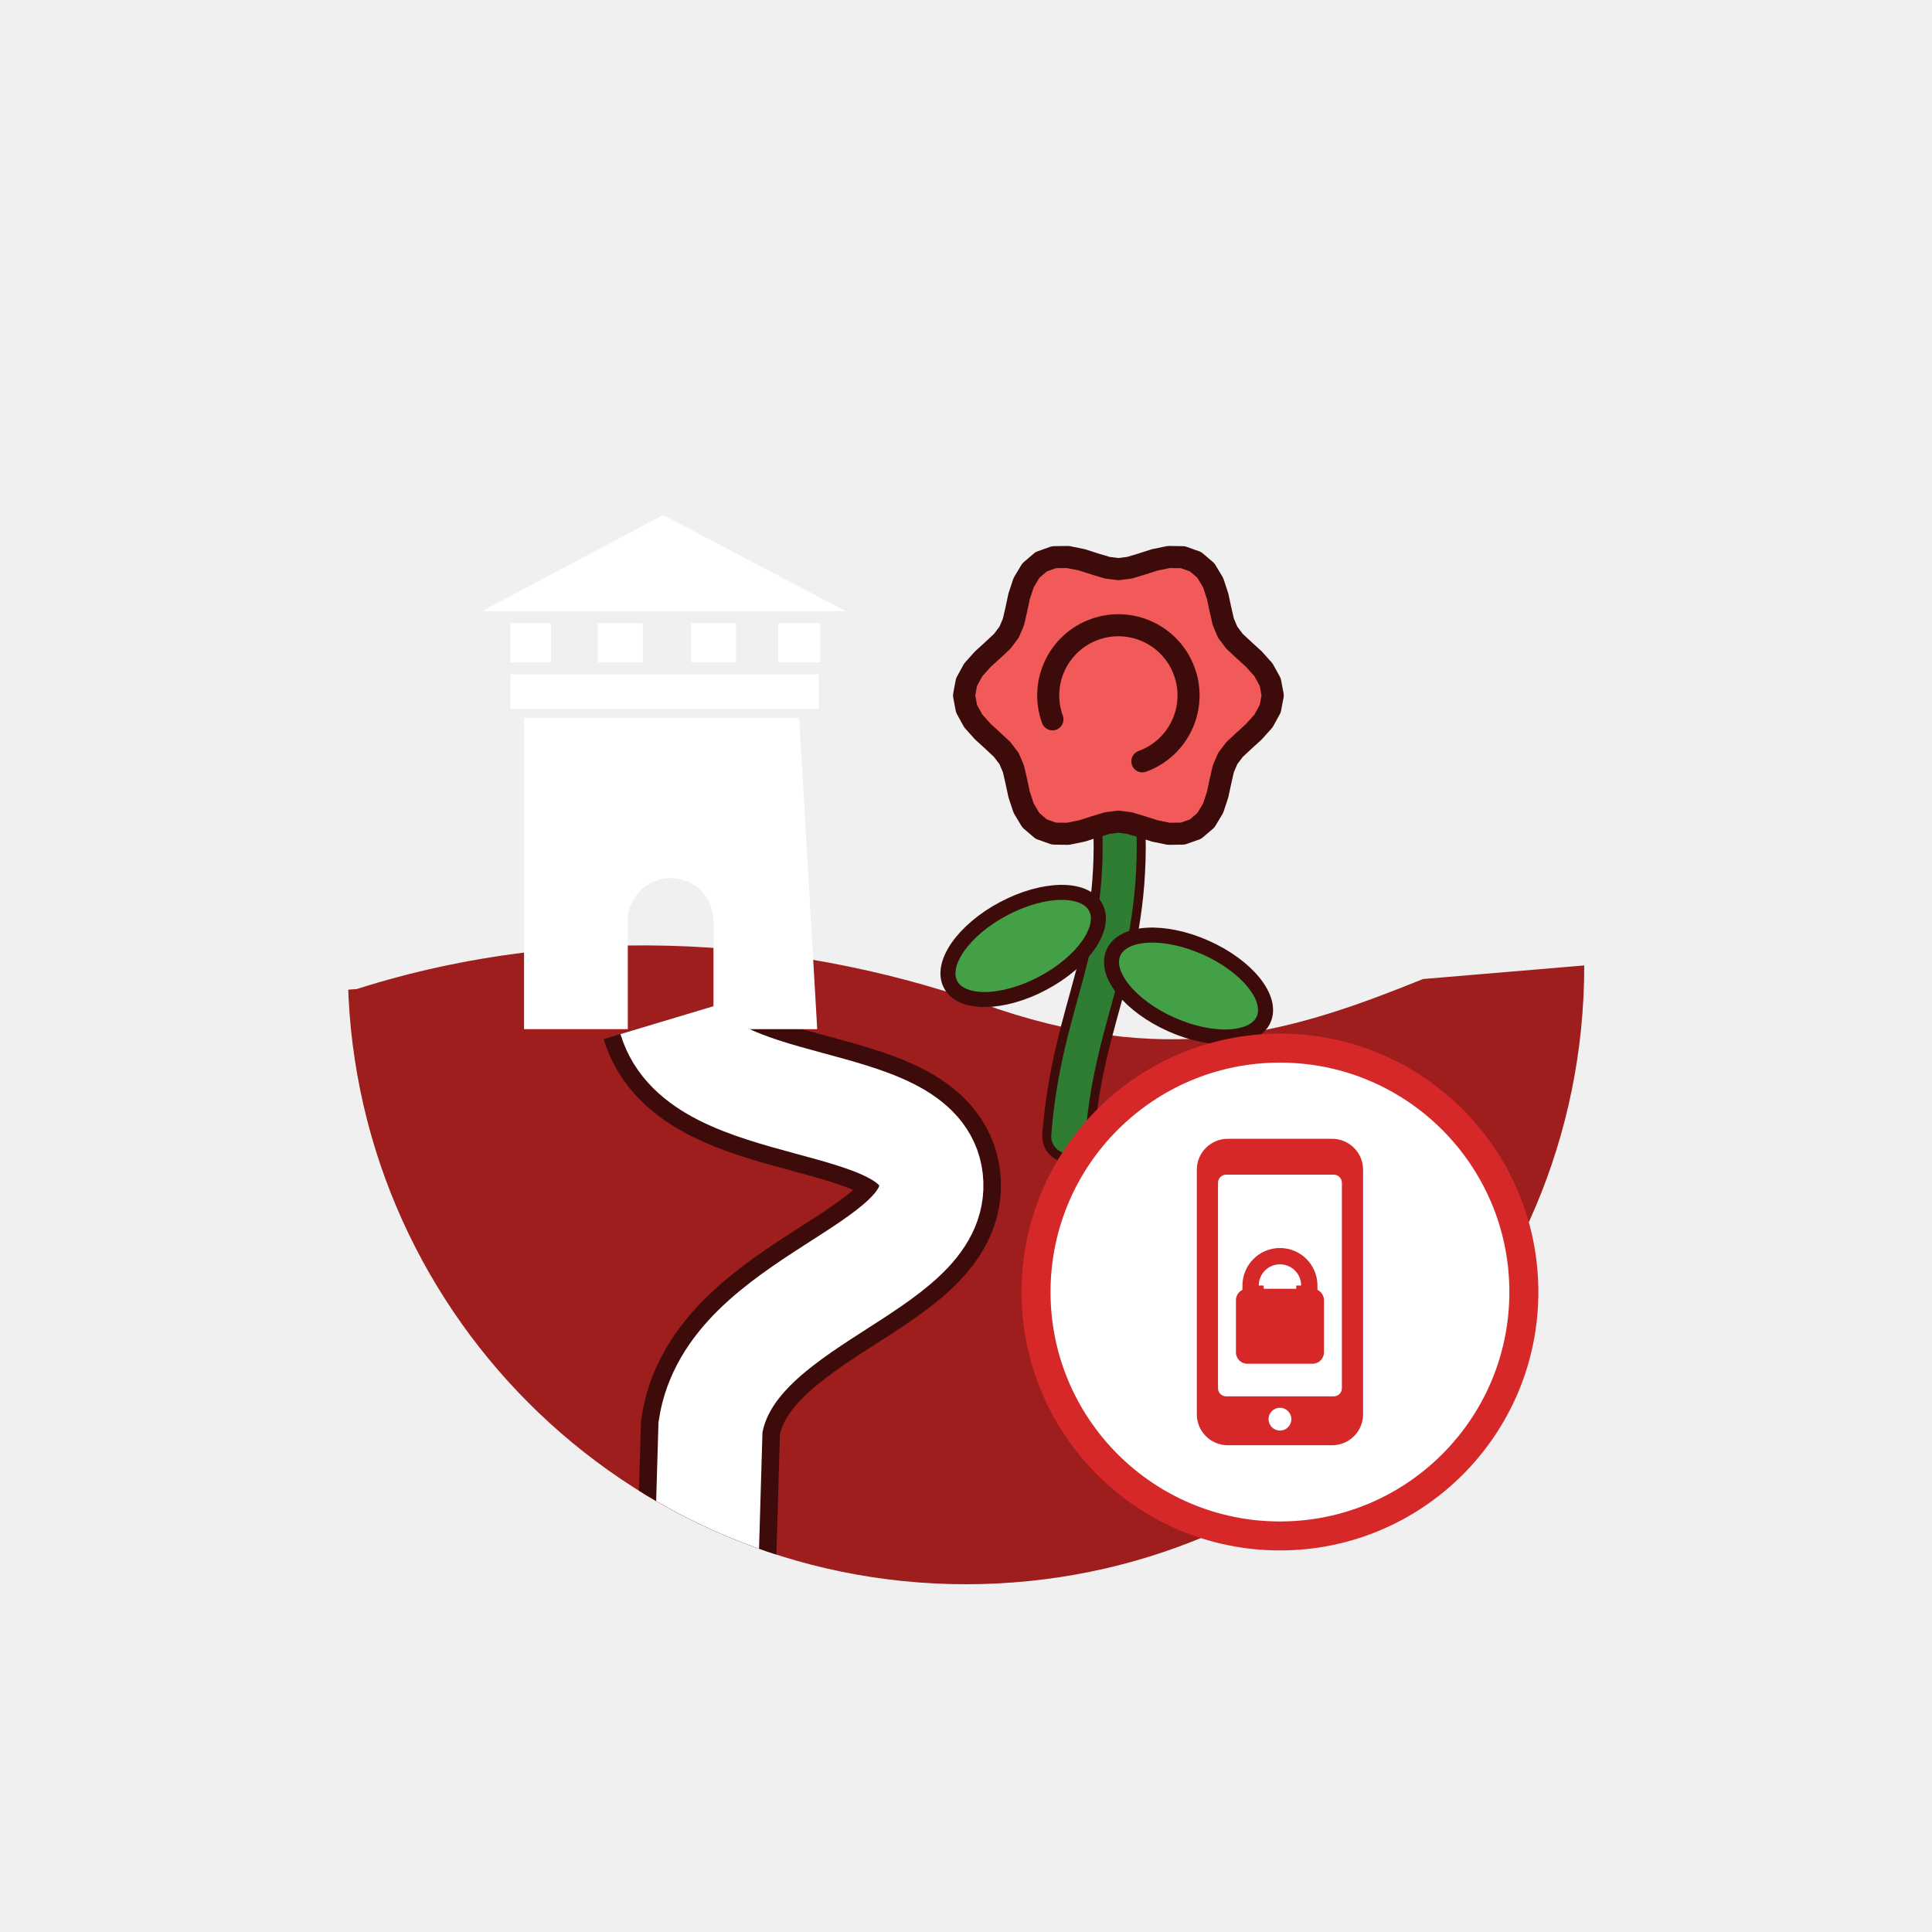
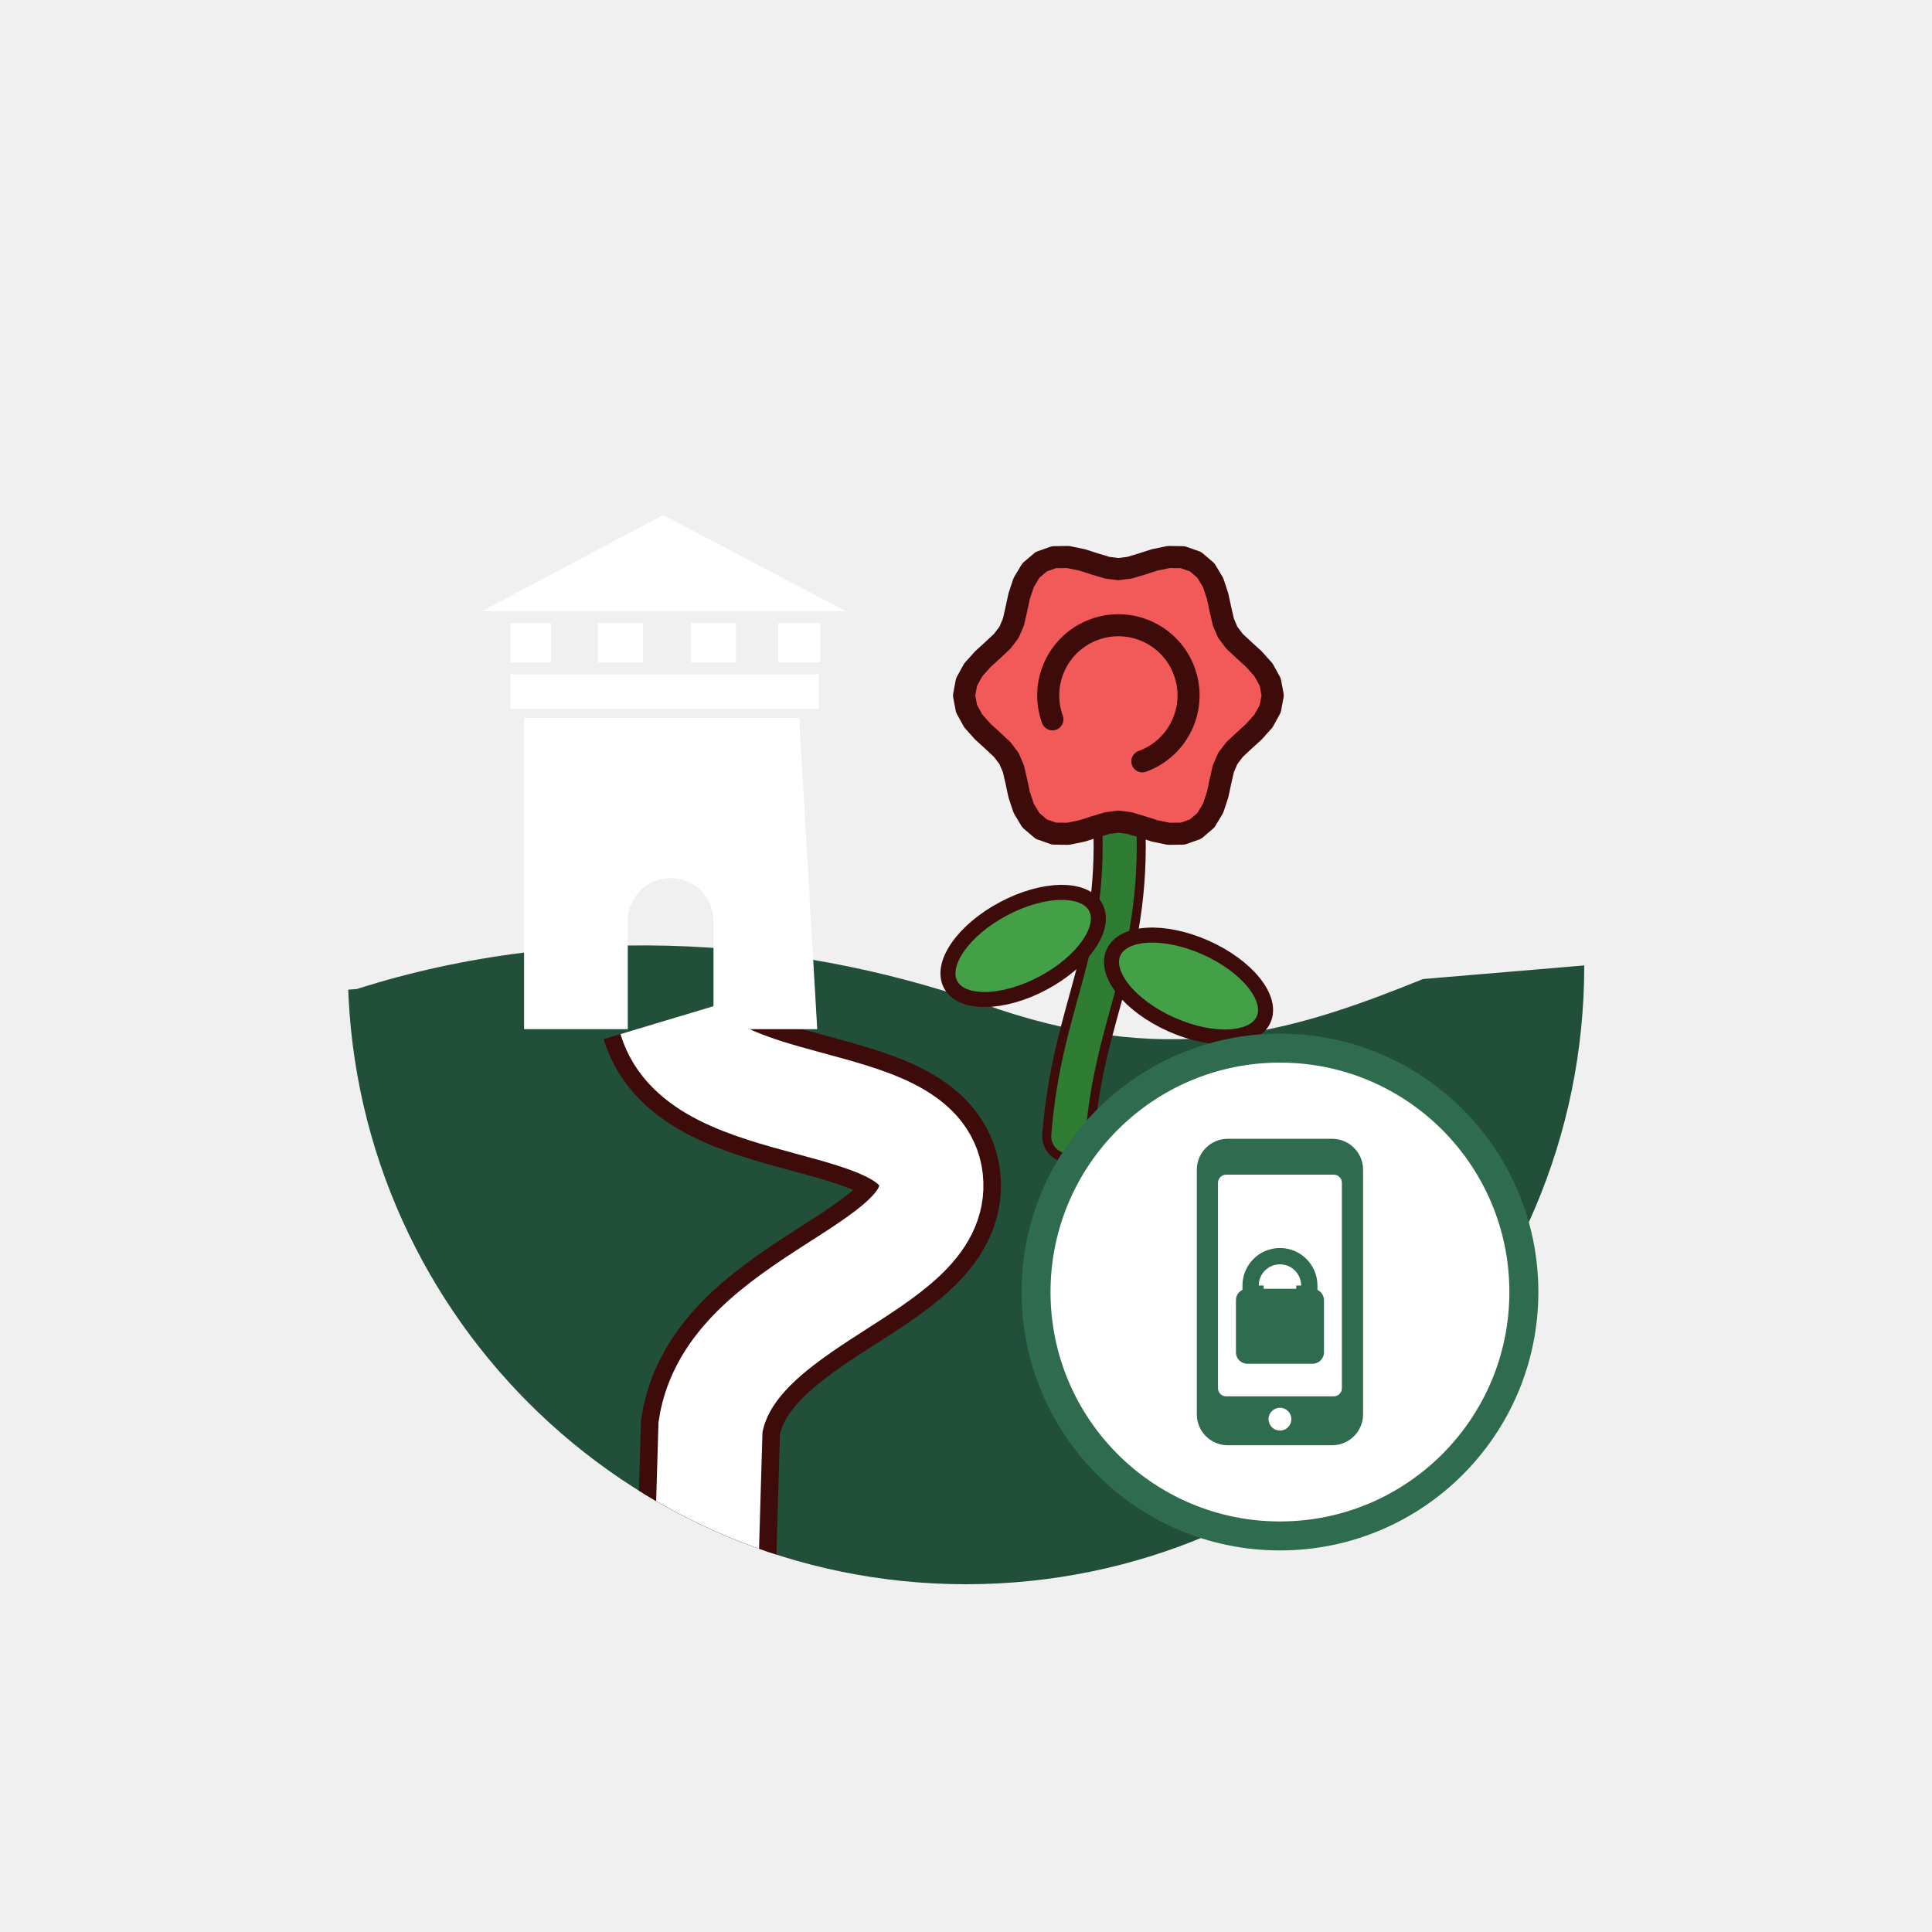
<svg xmlns="http://www.w3.org/2000/svg" viewBox="0 0 1024 1024" width="1024" height="1024">
  <g transform="translate(512 512) scale(0.64) translate(-512 -512)">
    <defs>
      <clipPath id="feld">
        <circle cx="512" cy="512" r="512" />
      </clipPath>
    </defs>
    <g clip-path="url(#feld)">
      <g transform="translate(24 14) scale(0.83)">
-         <path fill="#9E1E1E" d="M-300 643 L-20 623 C 200 553 430 573 620 643 C 800 703 920 663 1044 613 L1400 583 V1400 H-300 Z" />
+         <path fill="#224F3A" d="M-300 643 L-20 623 C 200 553 430 573 620 643 C 800 703 920 663 1044 613 L1400 583 V1400 H-300 Z" />
        <path d="M293 653 C 323 753 543 723 553 813 C 563 903 353 933 333 1060 L323 1400" fill="none" stroke="#3E0B0B" stroke-width="139" />
        <path d="M293 653 C 323 753 543 723 553 813 C 563 903 353 933 333 1060 L323 1400" fill="none" stroke="#FFFFFF" stroke-width="104" />
        <g transform="translate(78.0 124.5) scale(1.5)">
          <path fill="#FFFFFF" fill-rule="evenodd" d="M138.5 17L18 81H260Z M37 89H243V115H37Z M64 89V115H95V89Z M125 89V115H157V89Z M187 89V115H215V89Z M37 123H242V146H37Z M46 152H229L241 359H46Z M115 359V287A28.5 28.5 0 0 1 172 287V359Z" />
        </g>
        <path d="M740 442 C 750 590 700 640 690 770" fill="none" stroke="#3E0B0B" stroke-width="52" stroke-linecap="round" />
        <path d="M740 442 C 750 590 700 640 690 770" fill="none" stroke="#2E7D32" stroke-width="34" stroke-linecap="round" />
        <ellipse cx="645" cy="580" rx="82" ry="42" transform="rotate(-28 645 580)" fill="#43A047" stroke="#3E0B0B" stroke-width="15" />
        <ellipse cx="810" cy="620" rx="82" ry="42" transform="rotate(24 810 620)" fill="#43A047" stroke="#3E0B0B" stroke-width="15" />
        <path d="M894.0 330.0 L891.5 343.3 L884.8 355.5 L875.2 366.2 L865.0 375.5 L855.9 384.0 L849.1 393.0 L844.7 403.3 L841.9 415.5 L839.0 429.0 L834.5 442.6 L827.3 454.6 L817.0 463.4 L804.3 467.9 L790.3 468.1 L776.2 465.2 L763.1 461.0 L751.1 457.4 L740.0 456.0 L728.9 457.4 L716.9 461.0 L703.8 465.2 L689.7 468.1 L675.7 467.9 L663.0 463.4 L652.7 454.6 L645.5 442.6 L641.0 429.0 L638.1 415.5 L635.3 403.3 L630.9 393.0 L624.1 384.0 L615.0 375.5 L604.8 366.2 L595.2 355.5 L588.5 343.3 L586.0 330.0 L588.5 316.7 L595.2 304.5 L604.8 293.8 L615.0 284.5 L624.1 276.0 L630.9 267.0 L635.3 256.7 L638.1 244.5 L641.0 231.0 L645.5 217.4 L652.7 205.4 L663.0 196.6 L675.7 192.1 L689.7 191.9 L703.8 194.8 L716.9 199.0 L728.9 202.6 L740.0 204.0 L751.1 202.6 L763.1 199.0 L776.2 194.8 L790.3 191.9 L804.3 192.1 L817.0 196.6 L827.3 205.4 L834.5 217.4 L839.0 231.0 L841.9 244.5 L844.7 256.7 L849.1 267.0 L855.9 276.0 L865.0 284.5 L875.2 293.8 L884.8 304.5 L891.5 316.7 L894.0 330.0Z" fill="#F25A5A" stroke="#3E0B0B" stroke-width="22" stroke-linejoin="round" />
        <path d="M674.2 353.9 A70.0 70.0 0 1 1 763.9 395.8" fill="none" stroke="#3E0B0B" stroke-width="22" stroke-linecap="round" />
      </g>
    </g>
-     <circle cx="772" cy="782" r="214" fill="#D62828" />
+     <circle cx="772" cy="782" r="214" fill="#2E6B4F" />
    <circle cx="772" cy="782" r="190" fill="#FFFFFF" />
-     <g transform="translate(637.0 647.0) scale(0.675)" fill="#D62828">
+     <g transform="translate(637.0 647.0) scale(0.675)" fill="#2E6B4F">
      <path fill-rule="evenodd" d="M136 12 H264 A38 38 0 0 1 302 50 V350 A38 38 0 0 1 264 388 H136 A38 38 0 0 1 98 350 V50 A38 38 0 0 1 136 12 Z M134 56 H266 A10 10 0 0 1 276 66 V318 A10 10 0 0 1 266 328 H134 A10 10 0 0 1 124 318 V66 A10 10 0 0 1 134 56 Z M186 356 A14 14 0 1 1 214 356 A14 14 0 1 1 186 356 Z" />
      <path d="M154.0 192.0 A46 46 0 0 1 246.0 192.0 L226.0 192.0 A26 26 0 0 0 174.0 192.0 Z M154 192 H180 V206 H154 Z M220 192 H246 V206 H220 Z" />
      <path d="M160 196 H240 A14 14 0 0 1 254 210 V274 A14 14 0 0 1 240 288 H160 A14 14 0 0 1 146 274 V210 A14 14 0 0 1 160 196 Z" />
    </g>
  </g>
</svg>
